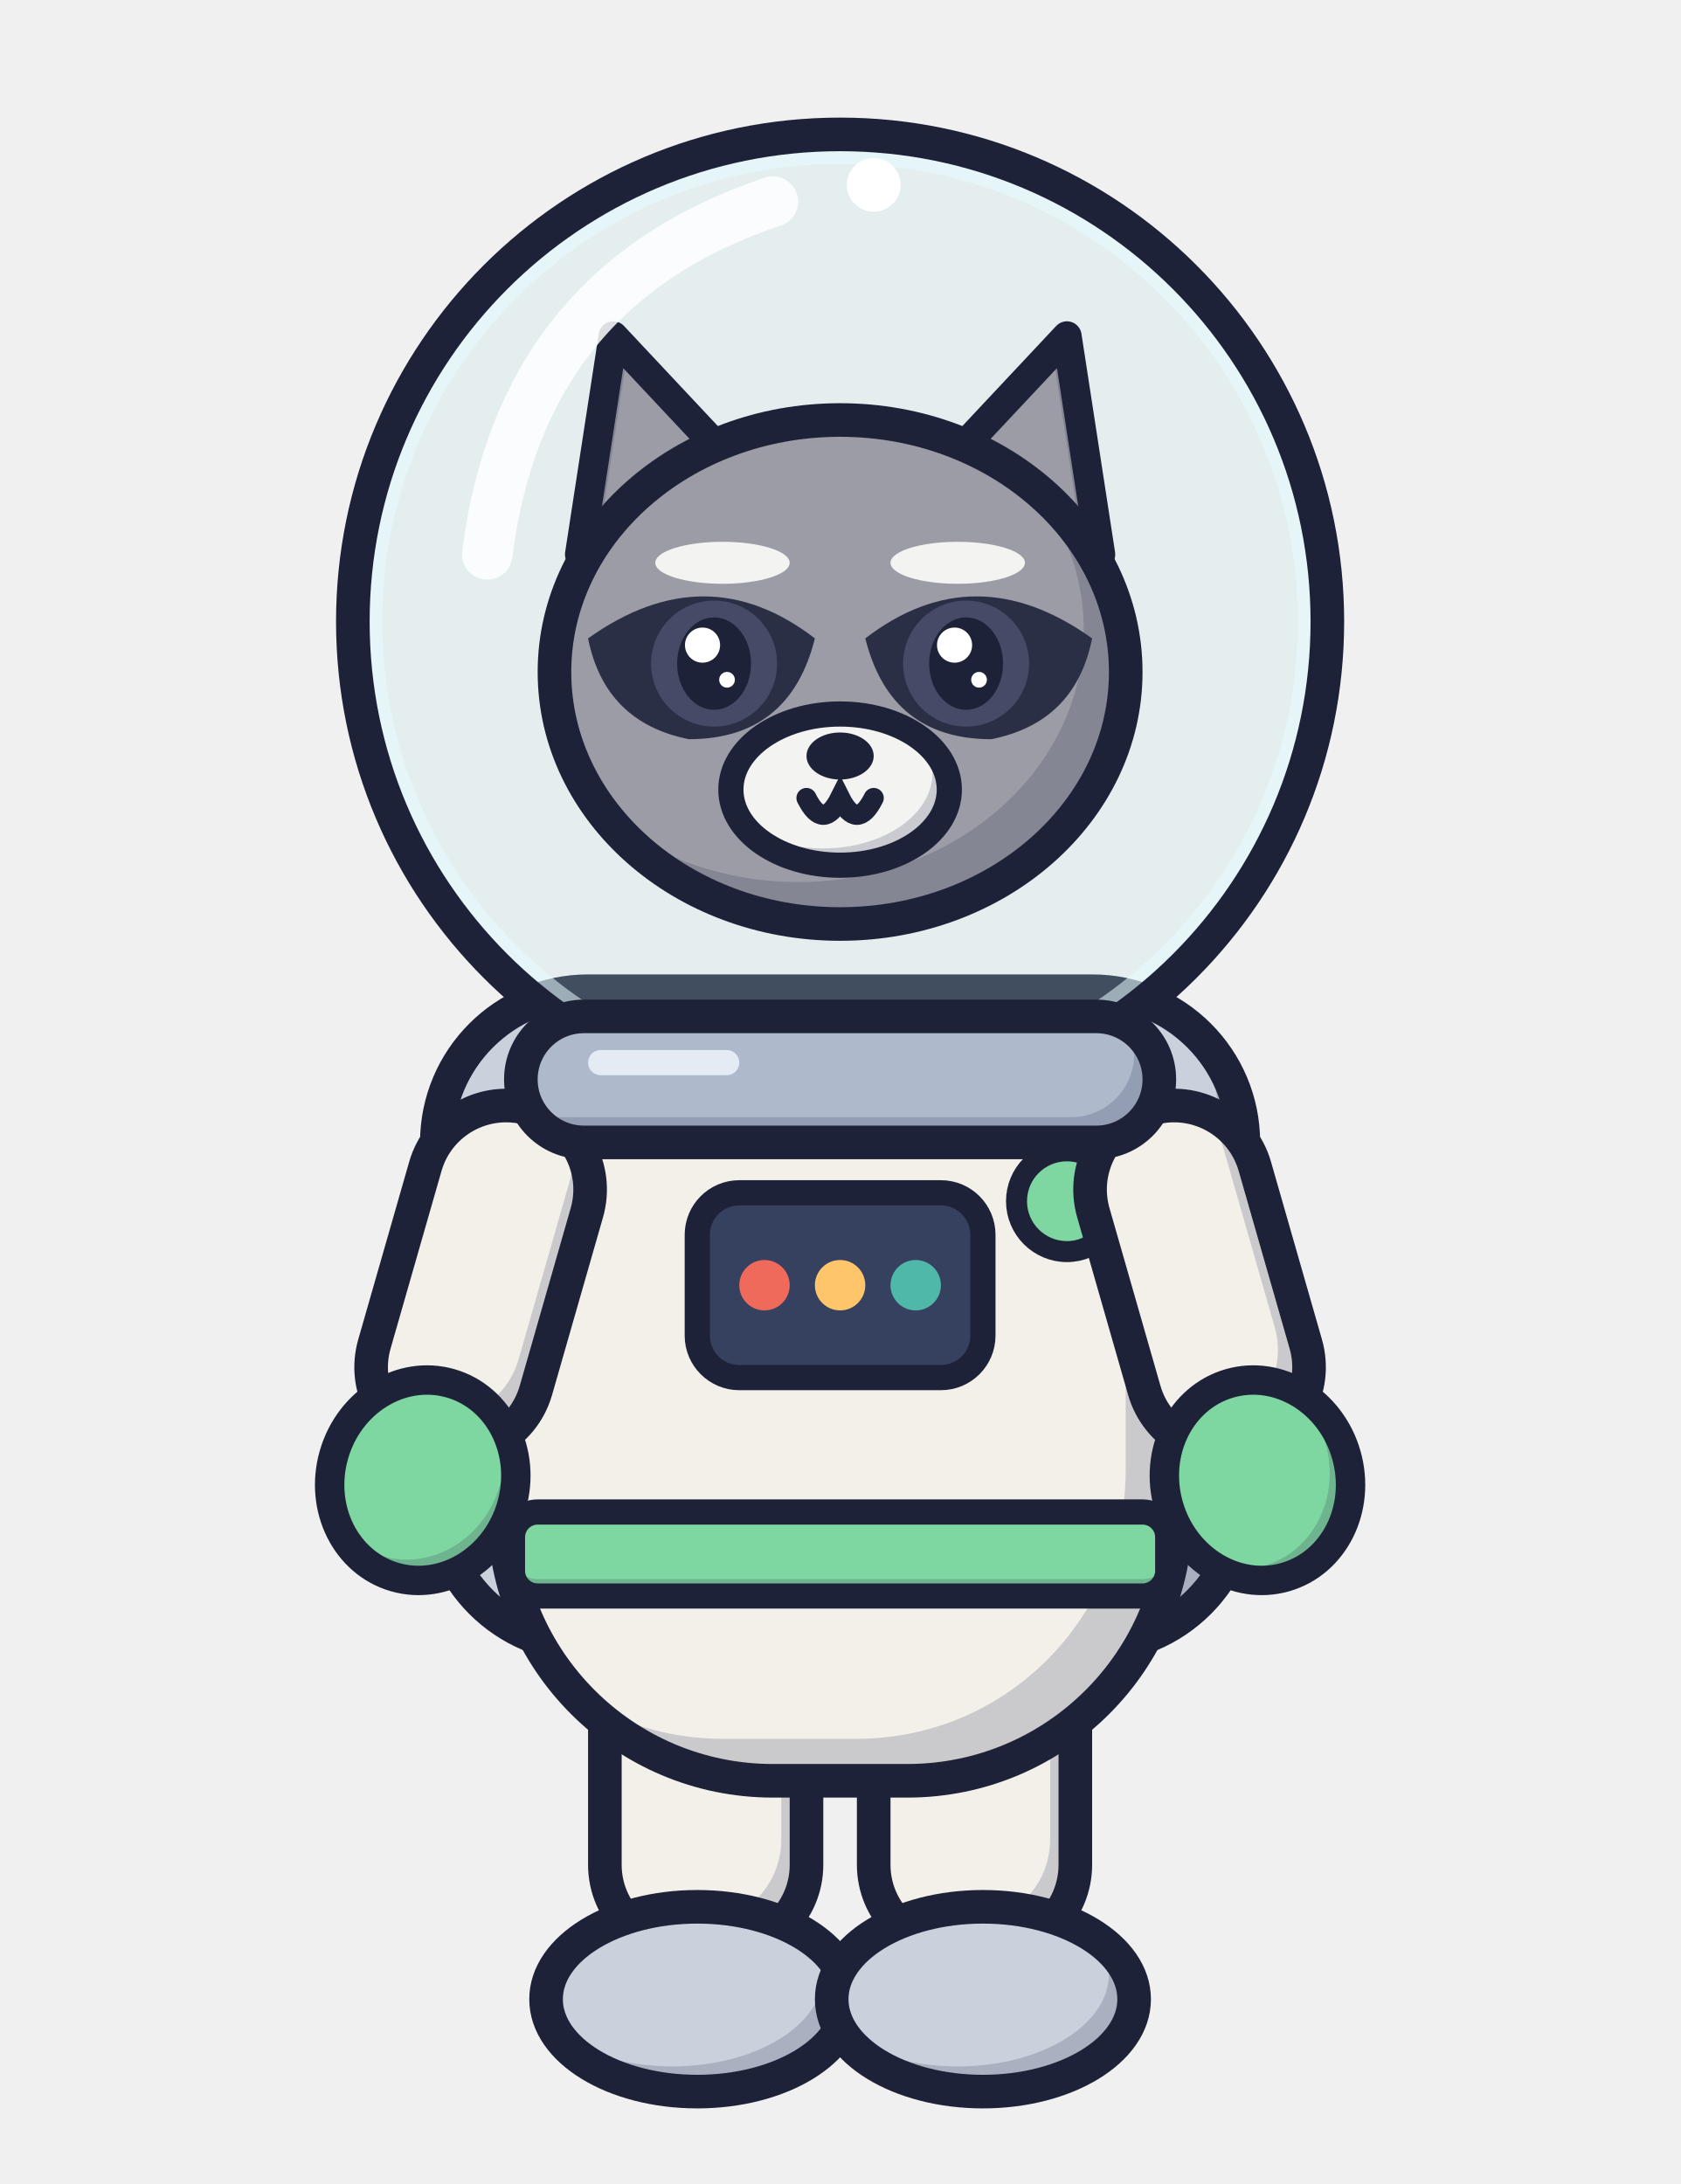
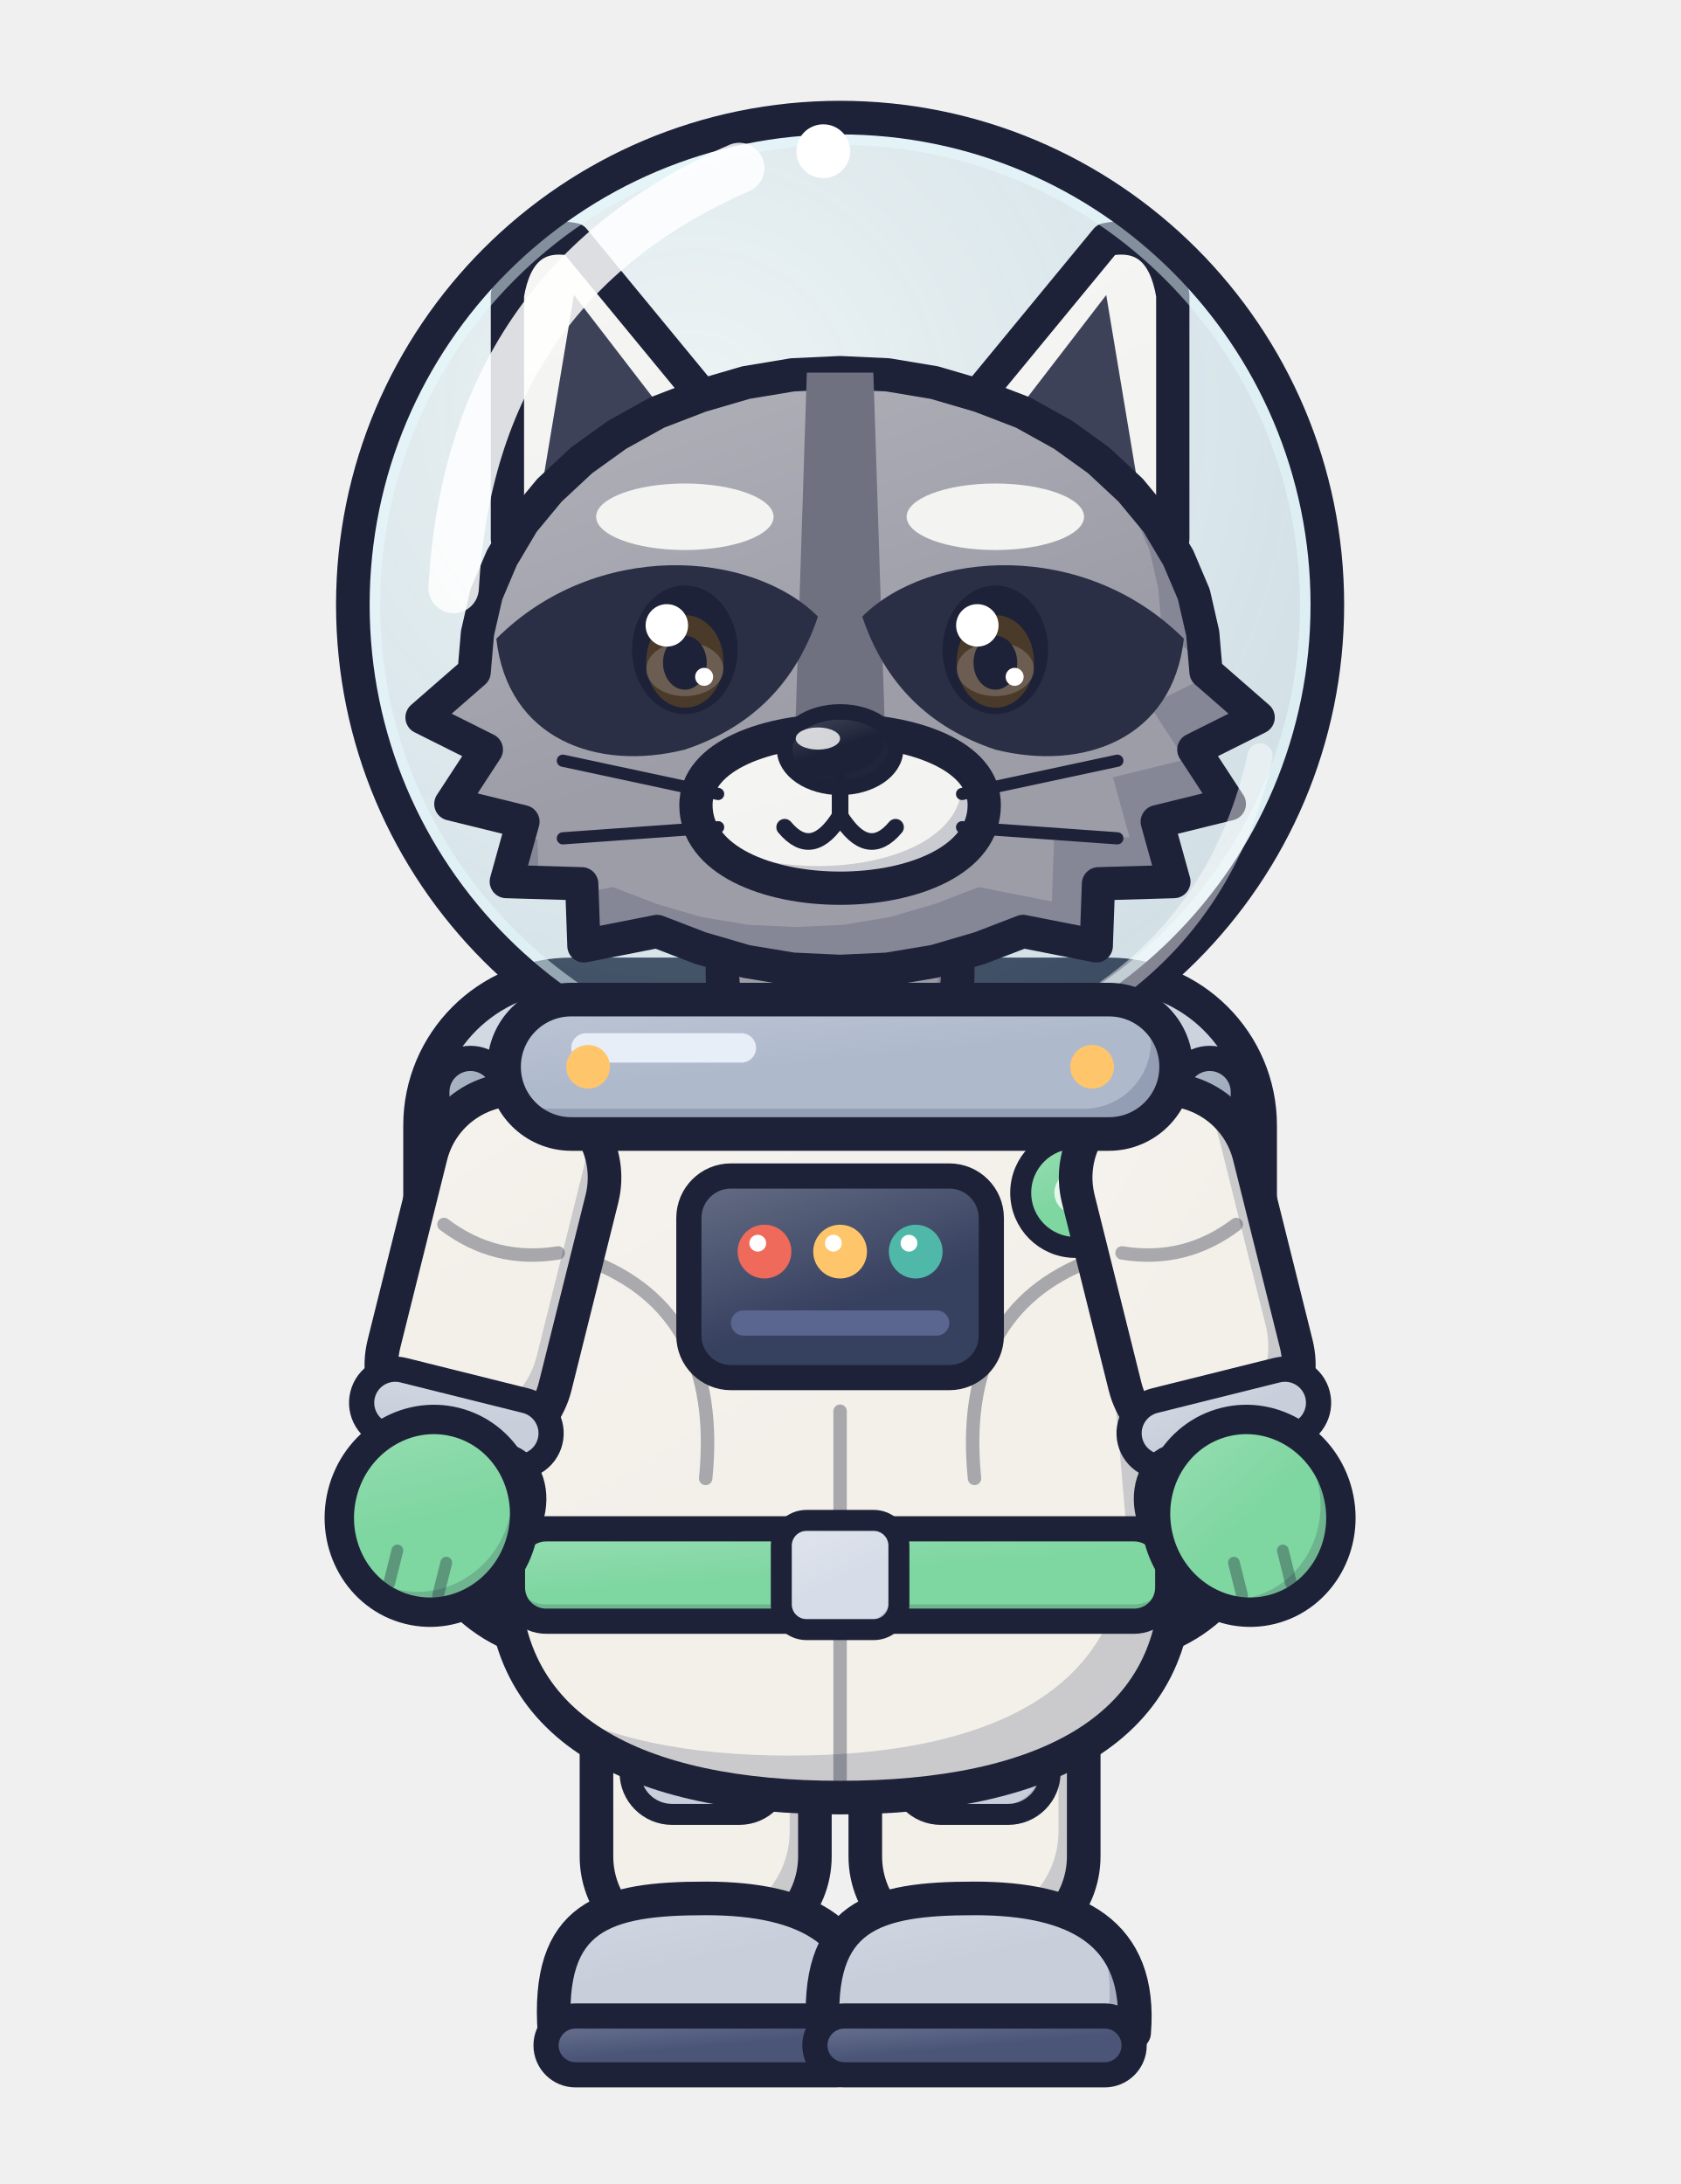
<svg xmlns="http://www.w3.org/2000/svg" viewBox="0 0 200 260" width="200" height="260">
-   <clipPath id="c0">
-     <rect x="52" y="118" width="96" height="78" rx="18" />
-   </clipPath>
-   <g fill="#aab0bf">
-     <rect x="52" y="118" width="96" height="78" rx="18" />
+   <defs>
+     <clipPath id="c0">
+       <rect x="50" y="116" width="100" height="80" rx="18" />
+     </clipPath>
+     <linearGradient id="g1" x1="0.2" y1="0" x2="0.7" y2="1">
+       <stop offset="0" stop-color="#d4dae3" />
+       <stop offset="0.65" stop-color="#c8cfdb" />
+     </linearGradient>
+     <clipPath id="c2">
+       <rect x="52" y="126" width="8" height="22" rx="4" />
+     </clipPath>
+     <linearGradient id="g3" x1="0.2" y1="0" x2="0.7" y2="1">
+       <stop offset="0" stop-color="#b0bac8" />
+       <stop offset="0.65" stop-color="#9aa6b8" />
+     </linearGradient>
+     <clipPath id="c4">
+       <rect x="140" y="126" width="8" height="22" rx="4" />
+     </clipPath>
+     <linearGradient id="g5" x1="0.2" y1="0" x2="0.7" y2="1">
+       <stop offset="0" stop-color="#b0bac8" />
+       <stop offset="0.65" stop-color="#9aa6b8" />
+     </linearGradient>
+     <clipPath id="c6">
+       <rect x="71" y="190" width="26" height="42" rx="11" />
+     </clipPath>
+     <linearGradient id="g7" x1="0.2" y1="0" x2="0.7" y2="1">
+       <stop offset="0" stop-color="#f6f3ef" />
+       <stop offset="0.65" stop-color="#f3f0ea" />
+     </linearGradient>
+     <clipPath id="c8">
+       <rect x="75" y="206" width="18" height="10" rx="5" />
+     </clipPath>
+     <linearGradient id="g9" x1="0.2" y1="0" x2="0.7" y2="1">
+       <stop offset="0" stop-color="#d4dae3" />
+       <stop offset="0.65" stop-color="#c8cfdb" />
+     </linearGradient>
+     <clipPath id="c10">
+       <path d="M66 242 C65 228 72 226 84 226 C96 226 104 230 103 242 Z" />
+     </clipPath>
+     <linearGradient id="g11" x1="0.2" y1="0" x2="0.7" y2="1">
+       <stop offset="0" stop-color="#d4dae3" />
+       <stop offset="0.65" stop-color="#c8cfdb" />
+     </linearGradient>
+     <clipPath id="c12">
+       <rect x="65" y="240" width="38" height="7" rx="3.5" />
+     </clipPath>
+     <linearGradient id="g13" x1="0.2" y1="0" x2="0.7" y2="1">
+       <stop offset="0" stop-color="#727a96" />
+       <stop offset="0.65" stop-color="#4a5578" />
+     </linearGradient>
+     <clipPath id="c14">
+       <rect x="103" y="190" width="26" height="42" rx="11" />
+     </clipPath>
+     <linearGradient id="g15" x1="0.2" y1="0" x2="0.7" y2="1">
+       <stop offset="0" stop-color="#f6f3ef" />
+       <stop offset="0.65" stop-color="#f3f0ea" />
+     </linearGradient>
+     <clipPath id="c16">
+       <rect x="107" y="206" width="18" height="10" rx="5" />
+     </clipPath>
+     <linearGradient id="g17" x1="0.2" y1="0" x2="0.7" y2="1">
+       <stop offset="0" stop-color="#d4dae3" />
+       <stop offset="0.65" stop-color="#c8cfdb" />
+     </linearGradient>
+     <clipPath id="c18">
+       <path d="M98 242 C97 228 104 226 116 226 C128 226 136 230 135 242 Z" />
+     </clipPath>
+     <linearGradient id="g19" x1="0.2" y1="0" x2="0.7" y2="1">
+       <stop offset="0" stop-color="#d4dae3" />
+       <stop offset="0.65" stop-color="#c8cfdb" />
+     </linearGradient>
+     <clipPath id="c20">
+       <rect x="97" y="240" width="38" height="7" rx="3.5" />
+     </clipPath>
+     <linearGradient id="g21" x1="0.2" y1="0" x2="0.7" y2="1">
+       <stop offset="0" stop-color="#727a96" />
+       <stop offset="0.65" stop-color="#4a5578" />
+     </linearGradient>
+     <clipPath id="c22">
+       <path d="M64 140 C64 124 78 118 100 118 C122 118 136 124 136 140 L140 186 C141 206 124 214 100 214 C76 214 59 206 60 186 Z" />
+     </clipPath>
+     <linearGradient id="g23" x1="0.2" y1="0" x2="0.7" y2="1">
+       <stop offset="0" stop-color="#f6f3ef" />
+       <stop offset="0.65" stop-color="#f3f0ea" />
+     </linearGradient>
+     <clipPath id="c24">
+       <rect x="61" y="182" width="78" height="11" rx="4" />
+     </clipPath>
+     <linearGradient id="g25" x1="0.2" y1="0" x2="0.7" y2="1">
+       <stop offset="0" stop-color="#9adfb5" />
+       <stop offset="0.65" stop-color="#7ed6a0" />
+     </linearGradient>
+     <clipPath id="c26">
+       <rect x="93" y="181" width="14" height="13" rx="3" />
+     </clipPath>
+     <linearGradient id="g27" x1="0.2" y1="0" x2="0.7" y2="1">
+       <stop offset="0" stop-color="#e0e4ed" />
+       <stop offset="0.65" stop-color="#d7dde8" />
+     </linearGradient>
+     <clipPath id="c28">
+       <rect x="82" y="140" width="36" height="24" rx="5" />
+     </clipPath>
+     <linearGradient id="g29" x1="0.2" y1="0" x2="0.7" y2="1">
+       <stop offset="0" stop-color="#626a82" />
+       <stop offset="0.65" stop-color="#36405f" />
+     </linearGradient>
+     <clipPath id="c30">
+       <circle cx="128" cy="142" r="6.5" />
+     </clipPath>
+     <linearGradient id="g31" x1="0.2" y1="0" x2="0.7" y2="1">
+       <stop offset="0" stop-color="#9adfb5" />
+       <stop offset="0.65" stop-color="#7ed6a0" />
+     </linearGradient>
+     <clipPath id="c32">
+       <rect x="-10.5" y="0" width="21" height="44" rx="10.5" />
+     </clipPath>
+     <linearGradient id="g33" x1="0.2" y1="0" x2="0.7" y2="1">
+       <stop offset="0" stop-color="#f6f3ef" />
+       <stop offset="0.65" stop-color="#f3f0ea" />
+     </linearGradient>
+     <clipPath id="c34">
+       <rect x="-11.5" y="36" width="23" height="8" rx="4" />
+     </clipPath>
+     <linearGradient id="g35" x1="0.2" y1="0" x2="0.7" y2="1">
+       <stop offset="0" stop-color="#d4dae3" />
+       <stop offset="0.65" stop-color="#c8cfdb" />
+     </linearGradient>
+     <clipPath id="c36">
+       <ellipse cx="7" cy="49" rx="4.5" ry="6" />
+     </clipPath>
+     <linearGradient id="g37" x1="0.2" y1="0" x2="0.7" y2="1">
+       <stop offset="0" stop-color="#9adfb5" />
+       <stop offset="0.65" stop-color="#7ed6a0" />
+     </linearGradient>
+     <clipPath id="c38">
+       <ellipse cx="0" cy="52" rx="11" ry="11.5" />
+     </clipPath>
+     <linearGradient id="g39" x1="0.2" y1="0" x2="0.7" y2="1">
+       <stop offset="0" stop-color="#9adfb5" />
+       <stop offset="0.65" stop-color="#7ed6a0" />
+     </linearGradient>
+     <clipPath id="c40">
+       <rect x="-10.5" y="0" width="21" height="44" rx="10.5" />
+     </clipPath>
+     <linearGradient id="g41" x1="0.2" y1="0" x2="0.7" y2="1">
+       <stop offset="0" stop-color="#f6f3ef" />
+       <stop offset="0.65" stop-color="#f3f0ea" />
+     </linearGradient>
+     <clipPath id="c42">
+       <rect x="-11.5" y="36" width="23" height="8" rx="4" />
+     </clipPath>
+     <linearGradient id="g43" x1="0.2" y1="0" x2="0.7" y2="1">
+       <stop offset="0" stop-color="#d4dae3" />
+       <stop offset="0.65" stop-color="#c8cfdb" />
+     </linearGradient>
+     <clipPath id="c44">
+       <ellipse cx="-7" cy="49" rx="4.5" ry="6" />
+     </clipPath>
+     <linearGradient id="g45" x1="0.2" y1="0" x2="0.7" y2="1">
+       <stop offset="0" stop-color="#9adfb5" />
+       <stop offset="0.65" stop-color="#7ed6a0" />
+     </linearGradient>
+     <clipPath id="c46">
+       <ellipse cx="0" cy="52" rx="11" ry="11.5" />
+     </clipPath>
+     <linearGradient id="g47" x1="0.2" y1="0" x2="0.7" y2="1">
+       <stop offset="0" stop-color="#9adfb5" />
+       <stop offset="0.65" stop-color="#7ed6a0" />
+     </linearGradient>
+     <radialGradient id="glass" cx="0.35" cy="0.3" r="0.8">
+       <stop offset="0" stop-color="#e8fbff" stop-opacity="0.35" />
+       <stop offset="1" stop-color="#7fb4c9" stop-opacity="0.28" />
+     </radialGradient>
+     <clipPath id="c48">
+       <rect x="86" y="100" width="28" height="26" rx="10" />
+     </clipPath>
+     <linearGradient id="g49" x1="0.2" y1="0" x2="0.7" y2="1">
+       <stop offset="0" stop-color="#b0b0b8" />
+       <stop offset="0.65" stop-color="#9a9aa4" />
+     </linearGradient>
+     <clipPath id="c50">
+       <path d="M90 58 L76 41 Q71 40 70 46 L70 68 Z" />
+     </clipPath>
+     <linearGradient id="g51" x1="0.2" y1="0" x2="0.7" y2="1">
+       <stop offset="0" stop-color="#f6f6f4" />
+       <stop offset="0.65" stop-color="#f3f3f1" />
+     </linearGradient>
+     <clipPath id="c52">
+       <path d="M110 58 L124 41 Q129 40 130 46 L130 68 Z" />
+     </clipPath>
+     <linearGradient id="g53" x1="0.2" y1="0" x2="0.7" y2="1">
+       <stop offset="0" stop-color="#f6f6f4" />
+       <stop offset="0.65" stop-color="#f3f3f1" />
+     </linearGradient>
+     <clipPath id="c54">
+       <path d="M133.0 80.0 L137.7 84.1 L131.9 87.0 L135.1 91.9 L128.6 93.5 L130.1 98.9 L123.3 99.1 L123.1 104.7 L116.5 103.4 L112.6 104.9 L108.5 106.1 L104.3 106.8 L100.0 107.0 L95.7 106.8 L91.5 106.1 L87.4 104.9 L83.5 103.4 L76.9 104.7 L76.7 99.1 L69.9 98.9 L71.4 93.5 L64.9 91.9 L68.1 87.0 L62.3 84.1 L67.0 80.0 L67.3 76.5 L68.1 73.0 L69.5 69.7 L71.4 66.5 L73.8 63.6 L76.7 60.9 L79.9 58.6 L83.5 56.6 L87.4 55.1 L91.5 53.9 L95.7 53.2 L100.0 53.0 L104.3 53.2 L108.5 53.9 L112.6 55.1 L116.5 56.6 L120.1 58.6 L123.3 60.9 L126.2 63.6 L128.6 66.5 L130.5 69.7 L131.9 73.0 L132.7 76.5 L133.0 80.0 Z" />
+     </clipPath>
+     <linearGradient id="g55" x1="0.2" y1="0" x2="0.7" y2="1">
+       <stop offset="0" stop-color="#b3b3bb" />
+       <stop offset="0.65" stop-color="#9d9da8" />
+     </linearGradient>
+     <clipPath id="c56">
+       <path d="M87 92 C87 83 113 83 113 92 C113 102 87 102 87 92 Z" />
+     </clipPath>
+     <linearGradient id="g57" x1="0.2" y1="0" x2="0.7" y2="1">
+       <stop offset="0" stop-color="#f6f6f4" />
+       <stop offset="0.65" stop-color="#f3f3f1" />
+     </linearGradient>
+     <clipPath id="c58">
+       <ellipse cx="100" cy="87" rx="5" ry="3.4" />
+     </clipPath>
+     <linearGradient id="g59" x1="0.2" y1="0" x2="0.7" y2="1">
+       <stop offset="0" stop-color="#505364" />
+       <stop offset="0.65" stop-color="#1e2238" />
+     </linearGradient>
+     <clipPath id="c60">
+       <rect x="60" y="119" width="80" height="16" rx="8" />
+     </clipPath>
+     <linearGradient id="g61" x1="0.2" y1="0" x2="0.7" y2="1">
+       <stop offset="0" stop-color="#c0c8d7" />
+       <stop offset="0.65" stop-color="#aeb9cc" />
+     </linearGradient>
+   </defs>
+   <g fill="#a8aebf">
+     <rect x="50" y="116" width="100" height="80" rx="18" />
  </g>
  <g clip-path="url(#c0)">
-     <g fill="#cbd1dc" transform="translate(-3,-3)">
-       <rect x="52" y="118" width="96" height="78" rx="18" />
-     </g>
-   </g>
-   <g fill="none" stroke="#1e2238" stroke-width="4" stroke-linejoin="round">
-     <rect x="52" y="118" width="96" height="78" rx="18" />
-   </g>
-   <clipPath id="c1">
-     <rect x="72" y="192" width="24" height="40" rx="10" />
-   </clipPath>
+     <g fill="url(#g1)" transform="translate(-3,-3)">
+       <rect x="50" y="116" width="100" height="80" rx="18" />
+     </g>
+   </g>
+   <g fill="none" stroke="#1e2238" stroke-width="4" stroke-linejoin="round">
+     <rect x="50" y="116" width="100" height="80" rx="18" />
+   </g>
+   <g fill="#838ea3">
+     <rect x="52" y="126" width="8" height="22" rx="4" />
+   </g>
+   <g clip-path="url(#c2)">
+     <g fill="url(#g3)" transform="translate(-1,-1)">
+       <rect x="52" y="126" width="8" height="22" rx="4" />
+     </g>
+   </g>
+   <g fill="none" stroke="#1e2238" stroke-width="3" stroke-linejoin="round">
+     <rect x="52" y="126" width="8" height="22" rx="4" />
+   </g>
+   <g fill="#838ea3">
+     <rect x="140" y="126" width="8" height="22" rx="4" />
+   </g>
+   <g clip-path="url(#c4)">
+     <g fill="url(#g5)" transform="translate(-1,-1)">
+       <rect x="140" y="126" width="8" height="22" rx="4" />
+     </g>
+   </g>
+   <g fill="none" stroke="#1e2238" stroke-width="3" stroke-linejoin="round">
+     <rect x="140" y="126" width="8" height="22" rx="4" />
+   </g>
  <g fill="#cac9cb">
-     <rect x="72" y="192" width="24" height="40" rx="10" />
-   </g>
-   <g clip-path="url(#c1)">
-     <g fill="#f3f0ea" transform="translate(-3,-3)">
-       <rect x="72" y="192" width="24" height="40" rx="10" />
-     </g>
-   </g>
-   <g fill="none" stroke="#1e2238" stroke-width="4" stroke-linejoin="round">
-     <rect x="72" y="192" width="24" height="40" rx="10" />
-   </g>
-   <clipPath id="c2">
-     <ellipse cx="83" cy="238" rx="18" ry="11" />
-   </clipPath>
-   <g fill="#aab0bf">
-     <ellipse cx="83" cy="238" rx="18" ry="11" />
-   </g>
-   <g clip-path="url(#c2)">
-     <g fill="#cbd1dc" transform="translate(-3,-3)">
-       <ellipse cx="83" cy="238" rx="18" ry="11" />
-     </g>
-   </g>
-   <g fill="none" stroke="#1e2238" stroke-width="4" stroke-linejoin="round">
-     <ellipse cx="83" cy="238" rx="18" ry="11" />
-   </g>
-   <clipPath id="c3">
-     <rect x="104" y="192" width="24" height="40" rx="10" />
-   </clipPath>
+     <rect x="71" y="190" width="26" height="42" rx="11" />
+   </g>
+   <g clip-path="url(#c6)">
+     <g fill="url(#g7)" transform="translate(-3,-3)">
+       <rect x="71" y="190" width="26" height="42" rx="11" />
+     </g>
+   </g>
+   <g fill="none" stroke="#1e2238" stroke-width="4" stroke-linejoin="round">
+     <rect x="71" y="190" width="26" height="42" rx="11" />
+   </g>
+   <g fill="#a8aebf">
+     <rect x="75" y="206" width="18" height="10" rx="5" />
+   </g>
+   <g clip-path="url(#c8)">
+     <g fill="url(#g9)" transform="translate(-1,-1)">
+       <rect x="75" y="206" width="18" height="10" rx="5" />
+     </g>
+   </g>
+   <g fill="none" stroke="#1e2238" stroke-width="2.5" stroke-linejoin="round">
+     <rect x="75" y="206" width="18" height="10" rx="5" />
+   </g>
+   <g fill="#a8aebf">
+     <path d="M66 242 C65 228 72 226 84 226 C96 226 104 230 103 242 Z" />
+   </g>
+   <g clip-path="url(#c10)">
+     <g fill="url(#g11)" transform="translate(-3,-3)">
+       <path d="M66 242 C65 228 72 226 84 226 C96 226 104 230 103 242 Z" />
+     </g>
+   </g>
+   <g fill="none" stroke="#1e2238" stroke-width="4" stroke-linejoin="round">
+     <path d="M66 242 C65 228 72 226 84 226 C96 226 104 230 103 242 Z" />
+   </g>
+   <g fill="#434d6f">
+     <rect x="65" y="240" width="38" height="7" rx="3.5" />
+   </g>
+   <g clip-path="url(#c12)">
+     <g fill="url(#g13)" transform="translate(0,-1)">
+       <rect x="65" y="240" width="38" height="7" rx="3.5" />
+     </g>
+   </g>
+   <g fill="none" stroke="#1e2238" stroke-width="3" stroke-linejoin="round">
+     <rect x="65" y="240" width="38" height="7" rx="3.5" />
+   </g>
  <g fill="#cac9cb">
-     <rect x="104" y="192" width="24" height="40" rx="10" />
-   </g>
-   <g clip-path="url(#c3)">
-     <g fill="#f3f0ea" transform="translate(-3,-3)">
-       <rect x="104" y="192" width="24" height="40" rx="10" />
-     </g>
-   </g>
-   <g fill="none" stroke="#1e2238" stroke-width="4" stroke-linejoin="round">
-     <rect x="104" y="192" width="24" height="40" rx="10" />
-   </g>
-   <clipPath id="c4">
-     <ellipse cx="117" cy="238" rx="18" ry="11" />
-   </clipPath>
-   <g fill="#aab0bf">
-     <ellipse cx="117" cy="238" rx="18" ry="11" />
-   </g>
-   <g clip-path="url(#c4)">
-     <g fill="#cbd1dc" transform="translate(-3,-3)">
-       <ellipse cx="117" cy="238" rx="18" ry="11" />
-     </g>
-   </g>
-   <g fill="none" stroke="#1e2238" stroke-width="4" stroke-linejoin="round">
-     <ellipse cx="117" cy="238" rx="18" ry="11" />
-   </g>
-   <clipPath id="c5">
-     <rect x="60" y="120" width="80" height="92" rx="32" />
-   </clipPath>
+     <rect x="103" y="190" width="26" height="42" rx="11" />
+   </g>
+   <g clip-path="url(#c14)">
+     <g fill="url(#g15)" transform="translate(-3,-3)">
+       <rect x="103" y="190" width="26" height="42" rx="11" />
+     </g>
+   </g>
+   <g fill="none" stroke="#1e2238" stroke-width="4" stroke-linejoin="round">
+     <rect x="103" y="190" width="26" height="42" rx="11" />
+   </g>
+   <g fill="#a8aebf">
+     <rect x="107" y="206" width="18" height="10" rx="5" />
+   </g>
+   <g clip-path="url(#c16)">
+     <g fill="url(#g17)" transform="translate(-1,-1)">
+       <rect x="107" y="206" width="18" height="10" rx="5" />
+     </g>
+   </g>
+   <g fill="none" stroke="#1e2238" stroke-width="2.5" stroke-linejoin="round">
+     <rect x="107" y="206" width="18" height="10" rx="5" />
+   </g>
+   <g fill="#a8aebf">
+     <path d="M98 242 C97 228 104 226 116 226 C128 226 136 230 135 242 Z" />
+   </g>
+   <g clip-path="url(#c18)">
+     <g fill="url(#g19)" transform="translate(-3,-3)">
+       <path d="M98 242 C97 228 104 226 116 226 C128 226 136 230 135 242 Z" />
+     </g>
+   </g>
+   <g fill="none" stroke="#1e2238" stroke-width="4" stroke-linejoin="round">
+     <path d="M98 242 C97 228 104 226 116 226 C128 226 136 230 135 242 Z" />
+   </g>
+   <g fill="#434d6f">
+     <rect x="97" y="240" width="38" height="7" rx="3.5" />
+   </g>
+   <g clip-path="url(#c20)">
+     <g fill="url(#g21)" transform="translate(0,-1)">
+       <rect x="97" y="240" width="38" height="7" rx="3.5" />
+     </g>
+   </g>
+   <g fill="none" stroke="#1e2238" stroke-width="3" stroke-linejoin="round">
+     <rect x="97" y="240" width="38" height="7" rx="3.5" />
+   </g>
  <g fill="#cac9cb">
-     <rect x="60" y="120" width="80" height="92" rx="32" />
-   </g>
-   <g clip-path="url(#c5)">
-     <g fill="#f3f0ea" transform="translate(-6,-5)">
-       <rect x="60" y="120" width="80" height="92" rx="32" />
-     </g>
-   </g>
-   <g fill="none" stroke="#1e2238" stroke-width="4" stroke-linejoin="round">
-     <rect x="60" y="120" width="80" height="92" rx="32" />
-   </g>
-   <clipPath id="c6">
-     <rect x="61" y="180" width="78" height="10" rx="3" />
-   </clipPath>
+     <path d="M64 140 C64 124 78 118 100 118 C122 118 136 124 136 140 L140 186 C141 206 124 214 100 214 C76 214 59 206 60 186 Z" />
+   </g>
+   <g clip-path="url(#c22)">
+     <g fill="url(#g23)" transform="translate(-6,-5)">
+       <path d="M64 140 C64 124 78 118 100 118 C122 118 136 124 136 140 L140 186 C141 206 124 214 100 214 C76 214 59 206 60 186 Z" />
+     </g>
+   </g>
+   <g fill="none" stroke="#1e2238" stroke-width="4" stroke-linejoin="round">
+     <path d="M64 140 C64 124 78 118 100 118 C122 118 136 124 136 140 L140 186 C141 206 124 214 100 214 C76 214 59 206 60 186 Z" />
+   </g>
+   <path d="M100 168 L100 214" fill="none" stroke="#1e2238" stroke-width="1.6" stroke-linecap="round" stroke-linejoin="round" opacity="0.35" />
+   <path d="M70 150 Q86 156 84 176 M130 150 Q114 156 116 176" fill="none" stroke="#1e2238" stroke-width="1.6" stroke-linecap="round" stroke-linejoin="round" opacity="0.35" />
  <g fill="#6db48f">
-     <rect x="61" y="180" width="78" height="10" rx="3" />
-   </g>
-   <g clip-path="url(#c6)">
-     <g fill="#7ed6a0" transform="translate(0,-2)">
-       <rect x="61" y="180" width="78" height="10" rx="3" />
+     <rect x="61" y="182" width="78" height="11" rx="4" />
+   </g>
+   <g clip-path="url(#c24)">
+     <g fill="url(#g25)" transform="translate(0,-2)">
+       <rect x="61" y="182" width="78" height="11" rx="4" />
    </g>
  </g>
  <g fill="none" stroke="#1e2238" stroke-width="3" stroke-linejoin="round">
-     <rect x="61" y="180" width="78" height="10" rx="3" />
-   </g>
-   <clipPath id="c7">
-     <rect x="83" y="142" width="34" height="22" rx="5" />
-   </clipPath>
+     <rect x="61" y="182" width="78" height="11" rx="4" />
+   </g>
+   <g fill="#b4bac9">
+     <rect x="93" y="181" width="14" height="13" rx="3" />
+   </g>
+   <g clip-path="url(#c26)">
+     <g fill="url(#g27)" transform="translate(-1,-1)">
+       <rect x="93" y="181" width="14" height="13" rx="3" />
+     </g>
+   </g>
+   <g fill="none" stroke="#1e2238" stroke-width="2.5" stroke-linejoin="round">
+     <rect x="93" y="181" width="14" height="13" rx="3" />
+   </g>
  <g fill="#333c5b">
-     <rect x="83" y="142" width="34" height="22" rx="5" />
-   </g>
-   <g clip-path="url(#c7)">
-     <g fill="#36405f" transform="translate(0,0)">
-       <rect x="83" y="142" width="34" height="22" rx="5" />
+     <rect x="82" y="140" width="36" height="24" rx="5" />
+   </g>
+   <g clip-path="url(#c28)">
+     <g fill="url(#g29)" transform="translate(0,0)">
+       <rect x="82" y="140" width="36" height="24" rx="5" />
    </g>
  </g>
  <g fill="none" stroke="#1e2238" stroke-width="3" stroke-linejoin="round">
-     <rect x="83" y="142" width="34" height="22" rx="5" />
+     <rect x="82" y="140" width="36" height="24" rx="5" />
  </g>
  <g fill="#ef6a5a">
-     <circle cx="91" cy="153" r="3" />
+     <circle cx="91" cy="149" r="3.2" />
+   </g>
+   <g fill="#fff">
+     <circle cx="90.2" cy="148" r="1" />
  </g>
  <g fill="#ffc56b">
-     <circle cx="100" cy="153" r="3" />
+     <circle cx="100" cy="149" r="3.2" />
+   </g>
+   <g fill="#fff">
+     <circle cx="99.2" cy="148" r="1" />
  </g>
  <g fill="#4fb8a8">
-     <circle cx="109" cy="153" r="3" />
-   </g>
-   <clipPath id="c8">
-     <circle cx="127" cy="143" r="6" />
-   </clipPath>
+     <circle cx="109" cy="149" r="3.2" />
+   </g>
+   <g fill="#fff">
+     <circle cx="108.2" cy="148" r="1" />
+   </g>
+   <g fill="#5a6690">
+     <rect x="87" y="156" width="26" height="3" rx="1.5" />
+   </g>
  <g fill="#6db48f">
-     <circle cx="127" cy="143" r="6" />
-   </g>
-   <g clip-path="url(#c8)">
-     <g fill="#7ed6a0" transform="translate(-1,-1)">
-       <circle cx="127" cy="143" r="6" />
+     <circle cx="128" cy="142" r="6.5" />
+   </g>
+   <g clip-path="url(#c30)">
+     <g fill="url(#g31)" transform="translate(-1,-1)">
+       <circle cx="128" cy="142" r="6.5" />
    </g>
  </g>
  <g fill="none" stroke="#1e2238" stroke-width="2.5" stroke-linejoin="round">
-     <circle cx="127" cy="143" r="6" />
-   </g>
-   <g transform="translate(63,132) rotate(16)">
-     <clipPath id="c9">
-       <rect x="-10" y="0" width="20" height="42" rx="10" />
-     </clipPath>
+     <circle cx="128" cy="142" r="6.5" />
+   </g>
+   <g fill="#fff" opacity="0.8">
+     <circle cx="128" cy="142" r="2.5" />
+   </g>
+   <g transform="translate(64,130) rotate(14)">
    <g fill="#cac9cb">
-       <rect x="-10" y="0" width="20" height="42" rx="10" />
-     </g>
-     <g clip-path="url(#c9)">
-       <g fill="#f3f0ea" transform="translate(-3,-3)">
-         <rect x="-10" y="0" width="20" height="42" rx="10" />
+       <rect x="-10.5" y="0" width="21" height="44" rx="10.5" />
+     </g>
+     <g clip-path="url(#c32)">
+       <g fill="url(#g33)" transform="translate(-3,-3)">
+         <rect x="-10.5" y="0" width="21" height="44" rx="10.5" />
      </g>
    </g>
    <g fill="none" stroke="#1e2238" stroke-width="4" stroke-linejoin="round">
-       <rect x="-10" y="0" width="20" height="42" rx="10" />
-     </g>
-   </g>
-   <g transform="translate(63,132) rotate(16)">
-     <clipPath id="c10">
-       <ellipse cx="0" cy="46" rx="11" ry="12" />
-     </clipPath>
+       <rect x="-10.5" y="0" width="21" height="44" rx="10.5" />
+     </g>
+     <path d="M-7 18 Q0 21 7 18" fill="none" stroke="#1e2238" stroke-width="1.6" stroke-linecap="round" stroke-linejoin="round" opacity="0.35" />
+     <g fill="#a8aebf">
+       <rect x="-11.5" y="36" width="23" height="8" rx="4" />
+     </g>
+     <g clip-path="url(#c34)">
+       <g fill="url(#g35)" transform="translate(-1,-1)">
+         <rect x="-11.5" y="36" width="23" height="8" rx="4" />
+       </g>
+     </g>
+     <g fill="none" stroke="#1e2238" stroke-width="3" stroke-linejoin="round">
+       <rect x="-11.5" y="36" width="23" height="8" rx="4" />
+     </g>
    <g fill="#6db48f">
-       <ellipse cx="0" cy="46" rx="11" ry="12" />
-     </g>
-     <g clip-path="url(#c10)">
-       <g fill="#7ed6a0" transform="translate(-2,-2)">
-         <ellipse cx="0" cy="46" rx="11" ry="12" />
+       <ellipse cx="7" cy="49" rx="4.5" ry="6" />
+     </g>
+     <g clip-path="url(#c36)">
+       <g fill="url(#g37)" transform="translate(-1,-1)">
+         <ellipse cx="7" cy="49" rx="4.5" ry="6" />
+       </g>
+     </g>
+     <g fill="none" stroke="#1e2238" stroke-width="3" stroke-linejoin="round">
+       <ellipse cx="7" cy="49" rx="4.5" ry="6" />
+     </g>
+     <g fill="#6db48f">
+       <ellipse cx="0" cy="52" rx="11" ry="11.5" />
+     </g>
+     <g clip-path="url(#c38)">
+       <g fill="url(#g39)" transform="translate(-2,-2)">
+         <ellipse cx="0" cy="52" rx="11" ry="11.5" />
      </g>
    </g>
    <g fill="none" stroke="#1e2238" stroke-width="3.5" stroke-linejoin="round">
-       <ellipse cx="0" cy="46" rx="11" ry="12" />
-     </g>
-   </g>
-   <g transform="translate(137,132) rotate(-16)">
-     <clipPath id="c11">
-       <rect x="-10" y="0" width="20" height="42" rx="10" />
-     </clipPath>
+       <ellipse cx="0" cy="52" rx="11" ry="11.5" />
+     </g>
+     <path d="M-3 57 L-3 61 M3 57 L3 61" fill="none" stroke="#1e2238" stroke-width="1.4" stroke-linecap="round" stroke-linejoin="round" opacity="0.35" />
+   </g>
+   <g transform="translate(136,130) rotate(-14)">
    <g fill="#cac9cb">
-       <rect x="-10" y="0" width="20" height="42" rx="10" />
-     </g>
-     <g clip-path="url(#c11)">
-       <g fill="#f3f0ea" transform="translate(-3,-3)">
-         <rect x="-10" y="0" width="20" height="42" rx="10" />
+       <rect x="-10.5" y="0" width="21" height="44" rx="10.5" />
+     </g>
+     <g clip-path="url(#c40)">
+       <g fill="url(#g41)" transform="translate(-3,-3)">
+         <rect x="-10.5" y="0" width="21" height="44" rx="10.5" />
      </g>
    </g>
    <g fill="none" stroke="#1e2238" stroke-width="4" stroke-linejoin="round">
-       <rect x="-10" y="0" width="20" height="42" rx="10" />
-     </g>
-   </g>
-   <g transform="translate(137,132) rotate(-16)">
-     <clipPath id="c12">
-       <ellipse cx="0" cy="46" rx="11" ry="12" />
-     </clipPath>
+       <rect x="-10.5" y="0" width="21" height="44" rx="10.5" />
+     </g>
+     <path d="M-7 18 Q0 21 7 18" fill="none" stroke="#1e2238" stroke-width="1.6" stroke-linecap="round" stroke-linejoin="round" opacity="0.35" />
+     <g fill="#a8aebf">
+       <rect x="-11.5" y="36" width="23" height="8" rx="4" />
+     </g>
+     <g clip-path="url(#c42)">
+       <g fill="url(#g43)" transform="translate(-1,-1)">
+         <rect x="-11.5" y="36" width="23" height="8" rx="4" />
+       </g>
+     </g>
+     <g fill="none" stroke="#1e2238" stroke-width="3" stroke-linejoin="round">
+       <rect x="-11.5" y="36" width="23" height="8" rx="4" />
+     </g>
    <g fill="#6db48f">
-       <ellipse cx="0" cy="46" rx="11" ry="12" />
-     </g>
-     <g clip-path="url(#c12)">
-       <g fill="#7ed6a0" transform="translate(-2,-2)">
-         <ellipse cx="0" cy="46" rx="11" ry="12" />
+       <ellipse cx="-7" cy="49" rx="4.5" ry="6" />
+     </g>
+     <g clip-path="url(#c44)">
+       <g fill="url(#g45)" transform="translate(-1,-1)">
+         <ellipse cx="-7" cy="49" rx="4.5" ry="6" />
+       </g>
+     </g>
+     <g fill="none" stroke="#1e2238" stroke-width="3" stroke-linejoin="round">
+       <ellipse cx="-7" cy="49" rx="4.5" ry="6" />
+     </g>
+     <g fill="#6db48f">
+       <ellipse cx="0" cy="52" rx="11" ry="11.5" />
+     </g>
+     <g clip-path="url(#c46)">
+       <g fill="url(#g47)" transform="translate(-2,-2)">
+         <ellipse cx="0" cy="52" rx="11" ry="11.5" />
      </g>
    </g>
    <g fill="none" stroke="#1e2238" stroke-width="3.5" stroke-linejoin="round">
-       <ellipse cx="0" cy="46" rx="11" ry="12" />
-     </g>
-   </g>
-   <g opacity="0.22" fill="#bfe6ee">
-     <circle cx="100" cy="74" r="56" />
-   </g>
-   <clipPath id="c13">
-     <path d="M88 56 L73 40 L69 66 Z" />
-   </clipPath>
-   <g fill="#858694">
-     <path d="M88 56 L73 40 L69 66 Z" />
-   </g>
-   <g clip-path="url(#c13)">
-     <g fill="#9c9ca6" transform="translate(2,0)">
-       <path d="M88 56 L73 40 L69 66 Z" />
-     </g>
-   </g>
-   <g fill="none" stroke="#1e2238" stroke-width="3.5" stroke-linejoin="round">
-     <path d="M88 56 L73 40 L69 66 Z" />
-   </g>
-   <clipPath id="c14">
-     <path d="M112 56 L127 40 L131 66 Z" />
-   </clipPath>
-   <g fill="#858694">
-     <path d="M112 56 L127 40 L131 66 Z" />
-   </g>
-   <g clip-path="url(#c14)">
-     <g fill="#9c9ca6" transform="translate(-2,0)">
-       <path d="M112 56 L127 40 L131 66 Z" />
-     </g>
-   </g>
-   <g fill="none" stroke="#1e2238" stroke-width="3.5" stroke-linejoin="round">
-     <path d="M112 56 L127 40 L131 66 Z" />
-   </g>
-   <clipPath id="c15">
-     <ellipse cx="100" cy="80" rx="34" ry="30" />
-   </clipPath>
-   <g fill="#858694">
-     <ellipse cx="100" cy="80" rx="34" ry="30" />
-   </g>
-   <g clip-path="url(#c15)">
-     <g fill="#9c9ca6" transform="translate(-5,-5)">
-       <ellipse cx="100" cy="80" rx="34" ry="30" />
-     </g>
-   </g>
-   <g fill="none" stroke="#1e2238" stroke-width="4" stroke-linejoin="round">
-     <ellipse cx="100" cy="80" rx="34" ry="30" />
-   </g>
-   <g fill="#2a2f45">
-     <path d="M70 76 Q84 66 97 76 Q94 88 82 88 Q72 86 70 76 Z" />
-   </g>
-   <g transform="translate(200,0) scale(-1,1)">
+       <ellipse cx="0" cy="52" rx="11" ry="11.5" />
+     </g>
+     <path d="M-3 57 L-3 61 M3 57 L3 61" fill="none" stroke="#1e2238" stroke-width="1.4" stroke-linecap="round" stroke-linejoin="round" opacity="0.35" />
+   </g>
+   <circle cx="100" cy="72" r="58" fill="url(#glass)" />
+   <g fill="#838493">
+     <rect x="86" y="100" width="28" height="26" rx="10" />
+   </g>
+   <g clip-path="url(#c48)">
+     <g fill="url(#g49)" transform="translate(-2,-2)">
+       <rect x="86" y="100" width="28" height="26" rx="10" />
+     </g>
+   </g>
+   <g fill="none" stroke="#1e2238" stroke-width="4" stroke-linejoin="round">
+     <rect x="86" y="100" width="28" height="26" rx="10" />
+   </g>
+   <g transform="translate(100,80) scale(1.32) translate(-100,-80)">
+     <g fill="#cacbd0">
+       <path d="M90 58 L76 41 Q71 40 70 46 L70 68 Z" />
+     </g>
+     <g clip-path="url(#c50)">
+       <g fill="url(#g51)" transform="translate(0,0)">
+         <path d="M90 58 L76 41 Q71 40 70 46 L70 68 Z" />
+       </g>
+     </g>
+     <g fill="none" stroke="#1e2238" stroke-width="3" stroke-linejoin="round">
+       <path d="M90 58 L76 41 Q71 40 70 46 L70 68 Z" />
+     </g>
+     <g fill="#3d4258">
+       <path d="M86 59 L76 46 L73 64 Z" />
+     </g>
+     <g fill="#cacbd0">
+       <path d="M110 58 L124 41 Q129 40 130 46 L130 68 Z" />
+     </g>
+     <g clip-path="url(#c52)">
+       <g fill="url(#g53)" transform="translate(0,0)">
+         <path d="M110 58 L124 41 Q129 40 130 46 L130 68 Z" />
+       </g>
+     </g>
+     <g fill="none" stroke="#1e2238" stroke-width="3" stroke-linejoin="round">
+       <path d="M110 58 L124 41 Q129 40 130 46 L130 68 Z" />
+     </g>
+     <g fill="#3d4258">
+       <path d="M114 59 L124 46 L127 64 Z" />
+     </g>
+     <g fill="#858696">
+       <path d="M133.0 80.0 L137.7 84.1 L131.9 87.0 L135.1 91.9 L128.6 93.5 L130.1 98.9 L123.3 99.1 L123.1 104.7 L116.5 103.4 L112.6 104.9 L108.5 106.1 L104.3 106.8 L100.0 107.0 L95.7 106.8 L91.5 106.1 L87.4 104.9 L83.5 103.4 L76.9 104.7 L76.7 99.1 L69.9 98.9 L71.4 93.5 L64.9 91.9 L68.1 87.0 L62.3 84.1 L67.0 80.0 L67.3 76.5 L68.1 73.0 L69.5 69.7 L71.4 66.5 L73.8 63.6 L76.7 60.9 L79.9 58.6 L83.5 56.6 L87.4 55.1 L91.5 53.9 L95.7 53.2 L100.0 53.0 L104.3 53.2 L108.5 53.9 L112.6 55.1 L116.5 56.6 L120.1 58.6 L123.3 60.9 L126.2 63.6 L128.6 66.5 L130.5 69.7 L131.9 73.0 L132.7 76.5 L133.0 80.0 Z" />
+     </g>
+     <g clip-path="url(#c54)">
+       <g fill="url(#g55)" transform="translate(-4,-4)">
+         <path d="M133.0 80.0 L137.7 84.1 L131.9 87.0 L135.1 91.9 L128.6 93.5 L130.1 98.9 L123.3 99.1 L123.1 104.7 L116.5 103.4 L112.6 104.9 L108.5 106.1 L104.3 106.8 L100.0 107.0 L95.7 106.8 L91.5 106.1 L87.4 104.9 L83.5 103.4 L76.9 104.7 L76.7 99.1 L69.9 98.9 L71.4 93.5 L64.9 91.9 L68.1 87.0 L62.3 84.1 L67.0 80.0 L67.3 76.5 L68.1 73.0 L69.5 69.7 L71.4 66.5 L73.8 63.6 L76.7 60.9 L79.9 58.6 L83.5 56.6 L87.4 55.1 L91.5 53.9 L95.7 53.2 L100.0 53.0 L104.3 53.2 L108.5 53.9 L112.6 55.1 L116.5 56.6 L120.1 58.6 L123.3 60.9 L126.2 63.6 L128.6 66.5 L130.5 69.7 L131.9 73.0 L132.7 76.5 L133.0 80.0 Z" />
+       </g>
+     </g>
+     <g fill="none" stroke="#1e2238" stroke-width="3" stroke-linejoin="round">
+       <path d="M133.0 80.0 L137.7 84.1 L131.9 87.0 L135.1 91.9 L128.6 93.5 L130.1 98.9 L123.3 99.1 L123.1 104.7 L116.5 103.4 L112.6 104.9 L108.5 106.1 L104.3 106.8 L100.0 107.0 L95.7 106.8 L91.5 106.1 L87.4 104.9 L83.5 103.4 L76.9 104.7 L76.7 99.1 L69.9 98.9 L71.4 93.5 L64.9 91.9 L68.1 87.0 L62.3 84.1 L67.0 80.0 L67.3 76.5 L68.1 73.0 L69.5 69.7 L71.4 66.5 L73.8 63.6 L76.7 60.9 L79.9 58.6 L83.5 56.6 L87.4 55.1 L91.5 53.9 L95.7 53.2 L100.0 53.0 L104.3 53.2 L108.5 53.9 L112.6 55.1 L116.5 56.6 L120.1 58.6 L123.3 60.9 L126.2 63.6 L128.6 66.5 L130.5 69.7 L131.9 73.0 L132.7 76.5 L133.0 80.0 Z" />
+     </g>
+     <g fill="#6f7080">
+       <path d="M97 53 L103 53 L104 84 L96 84 Z" />
+     </g>
+     <g fill="#f3f3f1">
+       <ellipse cx="86" cy="66" rx="8" ry="3" />
+     </g>
+     <g fill="#f3f3f1">
+       <ellipse cx="114" cy="66" rx="8" ry="3" />
+     </g>
    <g fill="#2a2f45">
-       <path d="M70 76 Q84 66 97 76 Q94 88 82 88 Q72 86 70 76 Z" />
-     </g>
-   </g>
-   <g fill="#f3f3f1">
-     <ellipse cx="86" cy="67" rx="8" ry="2.5" />
-   </g>
-   <g fill="#f3f3f1">
-     <ellipse cx="114" cy="67" rx="8" ry="2.5" />
-   </g>
-   <clipPath id="c16">
-     <ellipse cx="100" cy="94" rx="13" ry="9" />
-   </clipPath>
-   <g fill="#cacbd0">
-     <ellipse cx="100" cy="94" rx="13" ry="9" />
-   </g>
-   <g clip-path="url(#c16)">
-     <g fill="#f3f3f1" transform="translate(-2,-2)">
-       <ellipse cx="100" cy="94" rx="13" ry="9" />
-     </g>
-   </g>
-   <g fill="none" stroke="#1e2238" stroke-width="3" stroke-linejoin="round">
-     <ellipse cx="100" cy="94" rx="13" ry="9" />
-   </g>
-   <g fill="#454b66">
-     <circle cx="85" cy="79" r="7.5" />
-   </g>
-   <g fill="#454b66">
-     <circle cx="115" cy="79" r="7.5" />
-   </g>
-   <g fill="#1e2238">
-     <ellipse cx="85" cy="79" rx="4.4" ry="5.5" />
-   </g>
+       <path d="M98 75 C92 69 78 68 69 77 C70 86 78 89 86 87 C92 85 96 81 98 75 Z" />
+     </g>
+     <g fill="#2a2f45">
+       <path d="M102 75 C108 69 122 68 131 77 C130 86 122 89 114 87 C108 85 104 81 102 75 Z" />
+     </g>
+     <g fill="#cacbd0">
+       <path d="M87 92 C87 83 113 83 113 92 C113 102 87 102 87 92 Z" />
+     </g>
+     <g clip-path="url(#c56)">
+       <g fill="url(#g57)" transform="translate(-2,-2)">
+         <path d="M87 92 C87 83 113 83 113 92 C113 102 87 102 87 92 Z" />
+       </g>
+     </g>
+     <g fill="none" stroke="#1e2238" stroke-width="3" stroke-linejoin="round">
+       <path d="M87 92 C87 83 113 83 113 92 C113 102 87 102 87 92 Z" />
+     </g>
+     <g fill="#1e2238">
+       <ellipse cx="86" cy="78" rx="4.756" ry="5.8" />
+     </g>
+     <g fill="#4a3a2a">
+       <ellipse cx="86" cy="79.044" rx="3.48" ry="4.176" />
+     </g>
+     <g fill="#80756a" opacity="0.6">
+       <ellipse cx="86" cy="79.74" rx="3.48" ry="2.436" />
+     </g>
+     <g fill="#1e2238">
+       <ellipse cx="86" cy="79.16" rx="1.972" ry="2.436" />
+     </g>
+     <g fill="#fff">
+       <circle cx="84.376" cy="75.796" r="1.914" />
+     </g>
+     <g fill="#fff">
+       <circle cx="87.74" cy="80.436" r="0.812" />
+     </g>
+     <g fill="#1e2238">
+       <ellipse cx="114" cy="78" rx="4.756" ry="5.8" />
+     </g>
+     <g fill="#4a3a2a">
+       <ellipse cx="114" cy="79.044" rx="3.48" ry="4.176" />
+     </g>
+     <g fill="#80756a" opacity="0.6">
+       <ellipse cx="114" cy="79.74" rx="3.48" ry="2.436" />
+     </g>
+     <g fill="#1e2238">
+       <ellipse cx="114" cy="79.16" rx="1.972" ry="2.436" />
+     </g>
+     <g fill="#fff">
+       <circle cx="112.376" cy="75.796" r="1.914" />
+     </g>
+     <g fill="#fff">
+       <circle cx="115.74" cy="80.436" r="0.812" />
+     </g>
+     <g fill="#20243c">
+       <ellipse cx="100" cy="87" rx="5" ry="3.4" />
+     </g>
+     <g clip-path="url(#c58)">
+       <g fill="url(#g59)" transform="translate(-1,-1)">
+         <ellipse cx="100" cy="87" rx="5" ry="3.4" />
+       </g>
+     </g>
+     <g fill="none" stroke="#1e2238" stroke-width="1.4" stroke-linejoin="round">
+       <ellipse cx="100" cy="87" rx="5" ry="3.4" />
+     </g>
+     <ellipse cx="98" cy="86" rx="2" ry="1" fill="#fff" opacity="0.8" transform="rotate(0 98 86)" />
+     <path d="M100 90 L100 93 M95 94 Q97.5 97 100 93 Q102.5 97 105 94" fill="none" stroke="#1e2238" stroke-width="1.5" stroke-linecap="round" stroke-linejoin="round" />
+     <path d="M89 91 L75 88" fill="none" stroke="#1e2238" stroke-width="1.1" stroke-linecap="round" stroke-linejoin="round" />
+     <path d="M89 94 L75 95" fill="none" stroke="#1e2238" stroke-width="1.1" stroke-linecap="round" stroke-linejoin="round" />
+     <path d="M111 91 L125 88" fill="none" stroke="#1e2238" stroke-width="1.1" stroke-linecap="round" stroke-linejoin="round" />
+     <path d="M111 94 L125 95" fill="none" stroke="#1e2238" stroke-width="1.1" stroke-linecap="round" stroke-linejoin="round" />
+   </g>
+   <circle cx="100" cy="72" r="56" fill="none" stroke="#e8fbff" stroke-width="2.5" opacity="0.5" />
+   <circle cx="100" cy="72" r="58" fill="none" stroke="#1e2238" stroke-width="4" />
+   <path d="M54 70 Q56 34 88 20" fill="none" stroke="#fff" stroke-width="6" stroke-linecap="round" stroke-linejoin="round" opacity="0.85" />
  <g fill="#fff">
-     <circle cx="83.625" cy="76.8" r="2.09" />
-   </g>
-   <g fill="#fff">
-     <circle cx="86.54" cy="80.925" r="0.935" />
-   </g>
-   <g fill="#1e2238">
-     <ellipse cx="115" cy="79" rx="4.4" ry="5.5" />
-   </g>
-   <g fill="#fff">
-     <circle cx="113.625" cy="76.8" r="2.09" />
-   </g>
-   <g fill="#fff">
-     <circle cx="116.54" cy="80.925" r="0.935" />
-   </g>
-   <g fill="#1e2238">
-     <ellipse cx="100" cy="90" rx="4" ry="2.8" />
-   </g>
-   <path d="M96 95 Q98 99 100 95 Q102 99 104 95" fill="none" stroke="#1e2238" stroke-width="2.4" stroke-linecap="round" />
-   <circle cx="100" cy="74" r="56" fill="none" stroke="#e8fbff" stroke-width="3" opacity="0.55" />
-   <circle cx="100" cy="74" r="58" fill="none" stroke="#1e2238" stroke-width="4" />
-   <path d="M58 66 Q62 34 92 24" fill="none" stroke="#fff" stroke-width="6" stroke-linecap="round" opacity="0.85" />
-   <g fill="#fff">
-     <circle cx="104" cy="22" r="3.2" />
-   </g>
-   <clipPath id="c17">
-     <rect x="62" y="121" width="76" height="15" rx="7.5" />
-   </clipPath>
+     <circle cx="98" cy="18" r="3.2" />
+   </g>
+   <path d="M150 90 Q146 108 132 118" fill="none" stroke="#fff" stroke-width="3" stroke-linecap="round" stroke-linejoin="round" opacity="0.45" />
  <g fill="#939db3">
-     <rect x="62" y="121" width="76" height="15" rx="7.5" />
-   </g>
-   <g clip-path="url(#c17)">
-     <g fill="#aeb9cc" transform="translate(-3,-3)">
-       <rect x="62" y="121" width="76" height="15" rx="7.5" />
-     </g>
-   </g>
-   <g fill="none" stroke="#1e2238" stroke-width="4" stroke-linejoin="round">
-     <rect x="62" y="121" width="76" height="15" rx="7.5" />
-   </g>
-   <g fill="#e4ebf5">
-     <rect x="70" y="125" width="18" height="3" rx="1.5" />
+     <rect x="60" y="119" width="80" height="16" rx="8" />
+   </g>
+   <g clip-path="url(#c60)">
+     <g fill="url(#g61)" transform="translate(-3,-3)">
+       <rect x="60" y="119" width="80" height="16" rx="8" />
+     </g>
+   </g>
+   <g fill="none" stroke="#1e2238" stroke-width="4" stroke-linejoin="round">
+     <rect x="60" y="119" width="80" height="16" rx="8" />
+   </g>
+   <g fill="#e8eef7">
+     <rect x="68" y="123" width="22" height="3.5" rx="1.75" />
+   </g>
+   <g fill="#ffc56b">
+     <circle cx="70" cy="127" r="2.6" />
+   </g>
+   <g fill="#ffc56b">
+     <circle cx="130" cy="127" r="2.6" />
  </g>
</svg>
